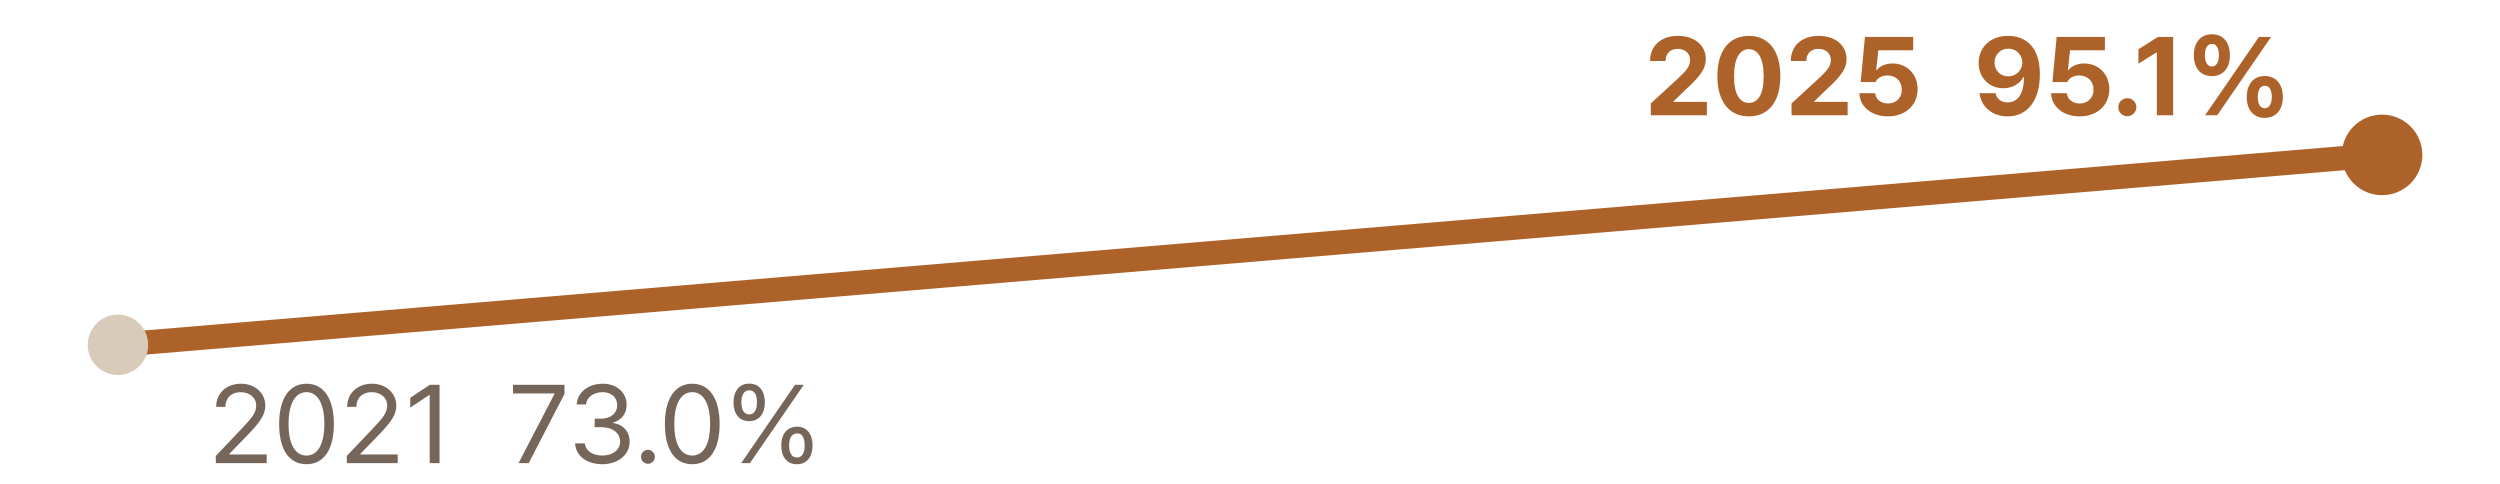
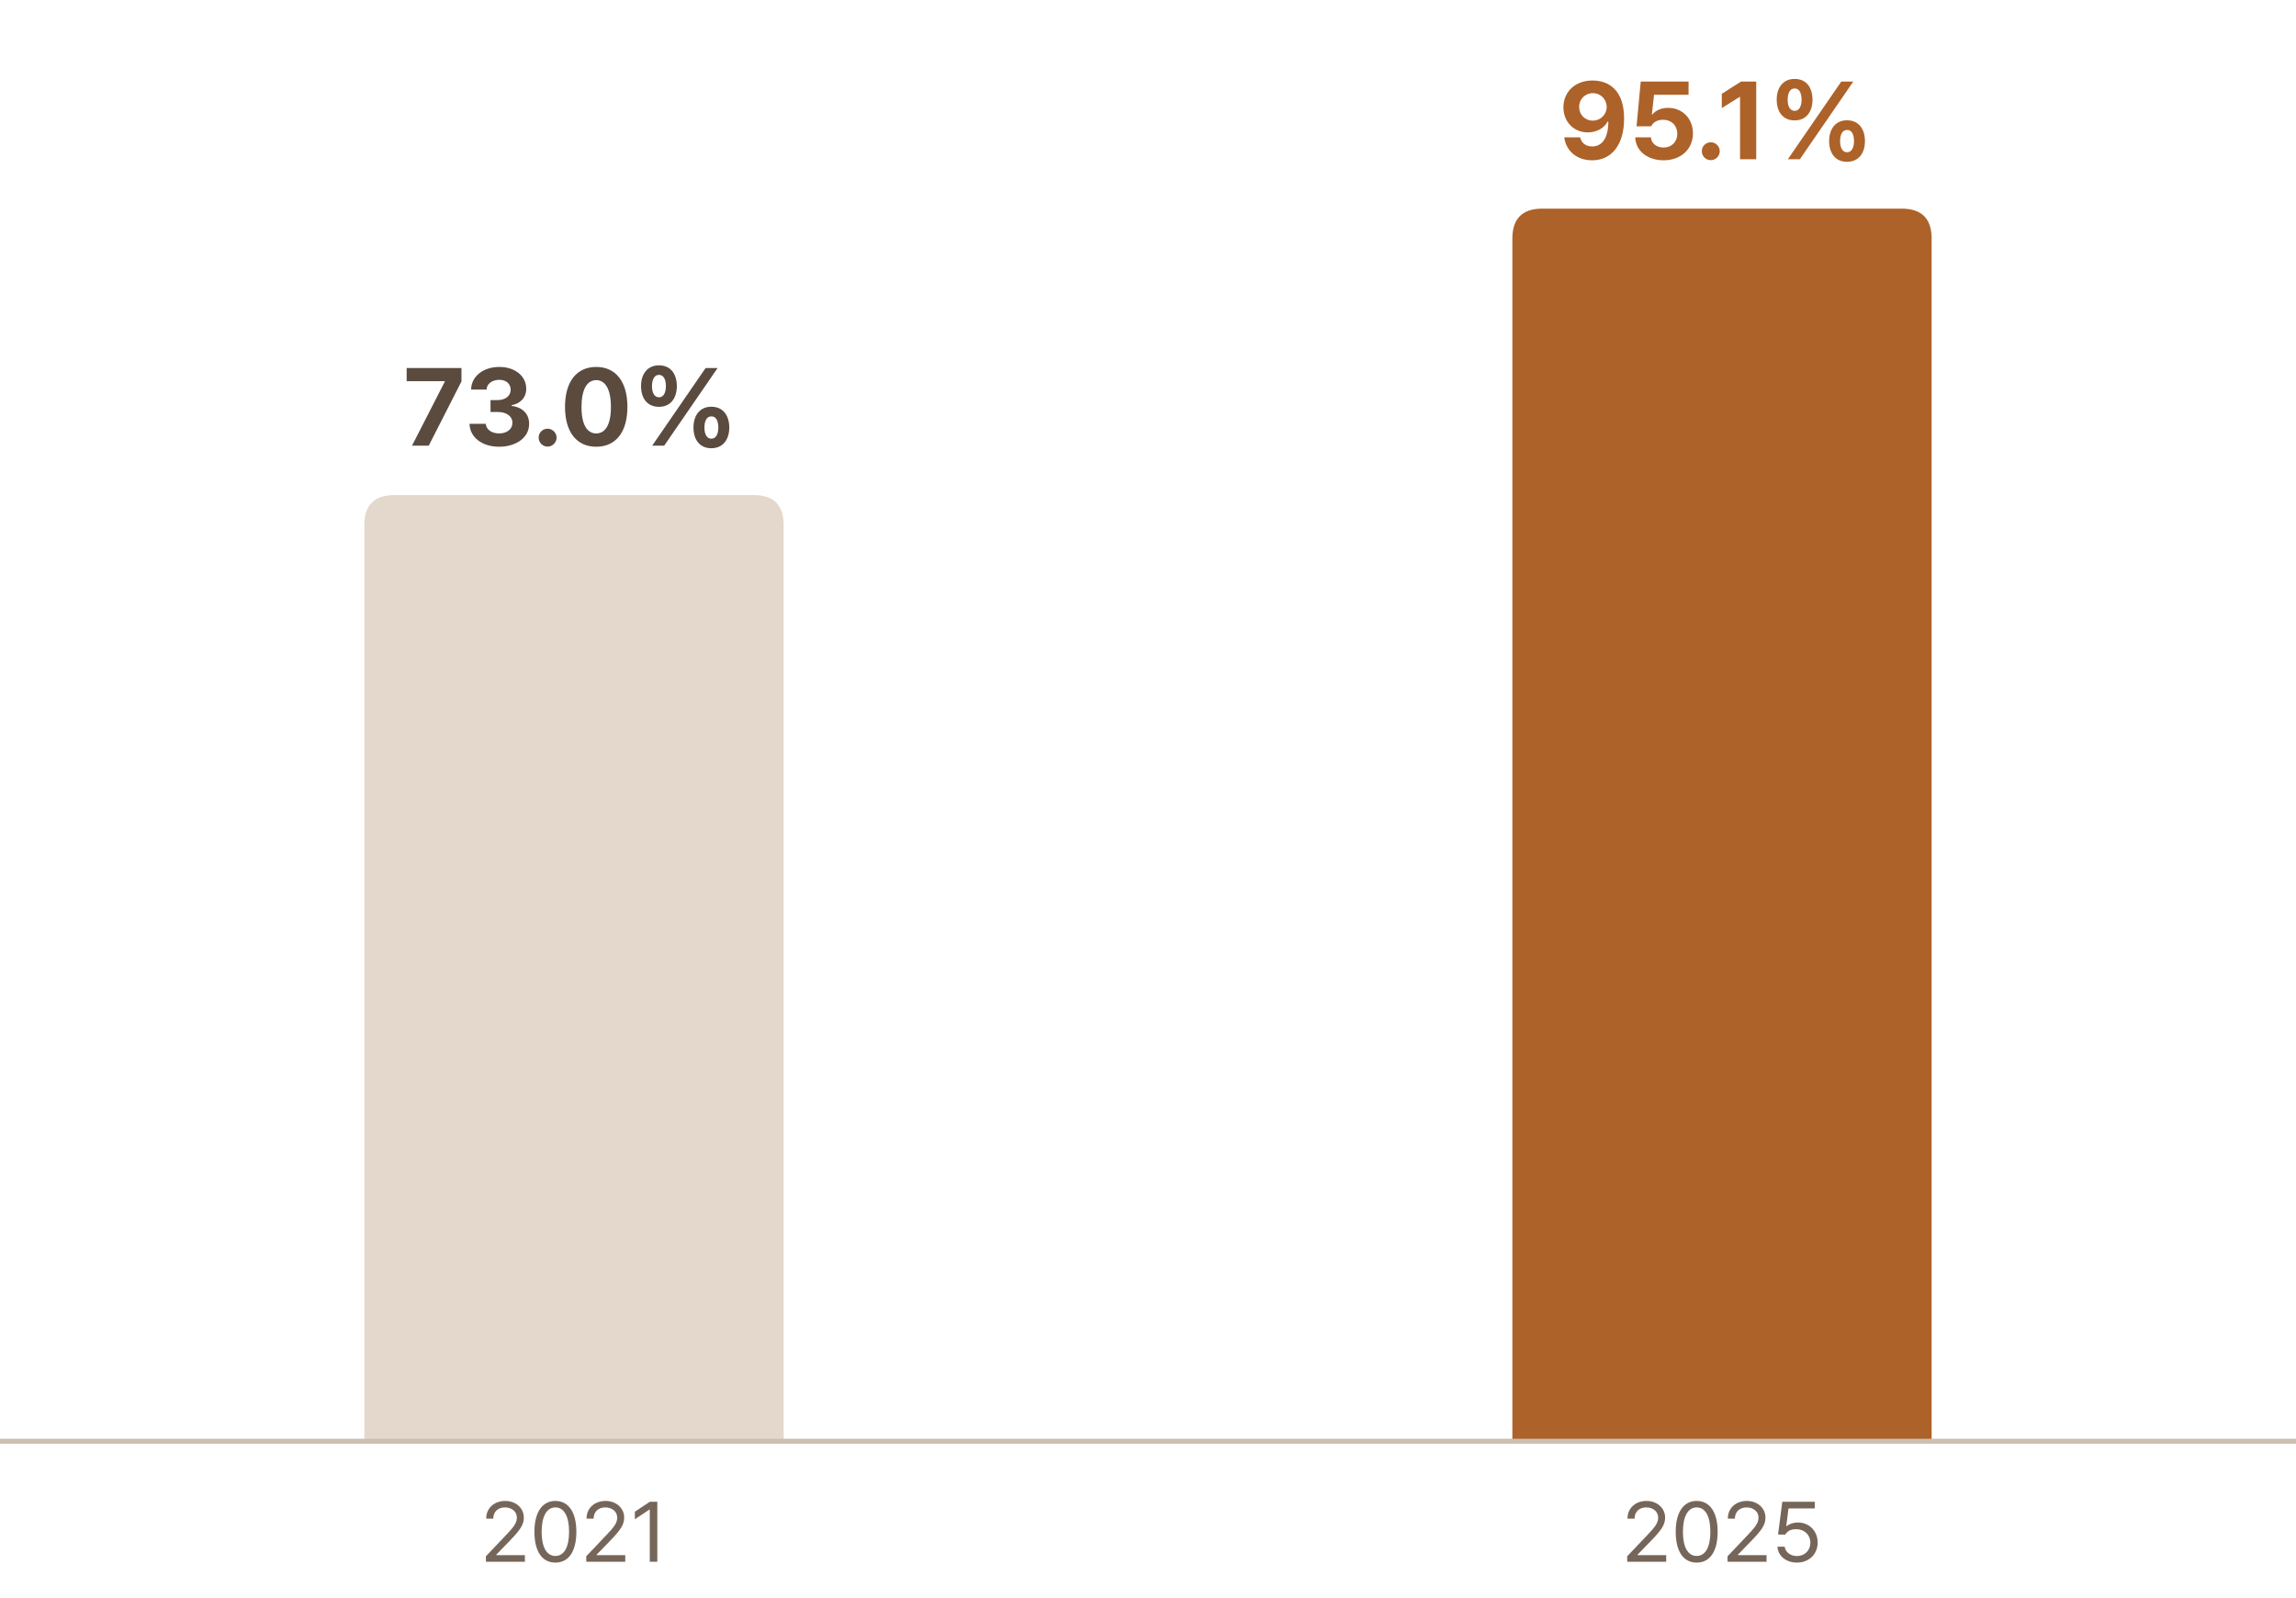
- <svg xmlns="http://www.w3.org/2000/svg" xmlns:xlink="http://www.w3.org/1999/xlink" width="248.25pt" height="48pt" viewBox="0 0 248.25 48" version="1.1">
+ <svg xmlns="http://www.w3.org/2000/svg" xmlns:xlink="http://www.w3.org/1999/xlink" width="345pt" height="240pt" viewBox="0 0 345 240" version="1.1">
  <defs>
    <style type="text/css">*{stroke-linejoin: round; stroke-linecap: butt}</style>
  </defs>
  <g id="figure_1">
    <g id="patch_1">
-       <path d="M 0 48  L 248.25 48  L 248.25 0  L 0 0  L 0 48  z " style="fill: none" />
+       <path d="M 0 240  L 345 240  L 345 0  L 0 0  L 0 240  z " style="fill: none" />
    </g>
    <g id="axes_1">
+       <g id="patch_2">
+         <path d="M 59.25 74.391  L 113.25 74.391  Q 117.75 74.391 117.75 78.891  L 117.75 216.562  Q 117.75 216.562 117.75 216.562  L 54.75 216.562  Q 54.75 216.562 54.75 216.562  L 54.75 78.891  Q 54.75 74.391 59.25 74.391  z " clip-path="url(#p0df680ed39)" style="fill: #e3d8cb" />
+       </g>
+       <g id="patch_3">
+         <path d="M 231.75 31.35  L 285.75 31.35  Q 290.25 31.35 290.25 35.85  L 290.25 216.562  Q 290.25 216.562 290.25 216.562  L 227.25 216.562  Q 227.25 216.562 227.25 216.562  L 227.25 35.85  Q 227.25 31.35 231.75 31.35  z " clip-path="url(#p0df680ed39)" style="fill: #ad6229" />
+       </g>
      <g id="line2d_1">
-         <path d="M 11.71 34.24  L 236.54 15.381  " clip-path="url(#pea12a5ed3c)" style="fill: none; stroke: #ad6229; stroke-width: 2.4; stroke-linecap: round" />
-       </g>
-       <g id="PathCollection_1">
-         <path d="M 11.71 37.24  C 12.506 37.24 13.269 36.924 13.831 36.361  C 14.394 35.799 14.71 35.036 14.71 34.24  C 14.71 33.444 14.394 32.681 13.831 32.119  C 13.269 31.556 12.506 31.24 11.71 31.24  C 10.914 31.24 10.151 31.556 9.589 32.119  C 9.026 32.681 8.71 33.444 8.71 34.24  C 8.71 35.036 9.026 35.799 9.589 36.361  C 10.151 36.924 10.914 37.24 11.71 37.24  z " clip-path="url(#pea12a5ed3c)" style="fill: #d9cbba" />
-         <path d="M 236.54 19.381  C 237.601 19.381 238.618 18.96 239.369 18.21  C 240.119 17.46 240.54 16.442 240.54 15.381  C 240.54 14.321 240.119 13.303 239.369 12.553  C 238.618 11.803 237.601 11.381 236.54 11.381  C 235.479 11.381 234.462 11.803 233.712 12.553  C 232.962 13.303 232.54 14.321 232.54 15.381  C 232.54 16.442 232.962 17.46 233.712 18.21  C 234.462 18.96 235.479 19.381 236.54 19.381  z " clip-path="url(#pea12a5ed3c)" style="fill: #ad6229" />
+         <path d="M 0 216.562  L 345 216.562  " clip-path="url(#p0df680ed39)" style="fill: none; stroke: #cdbfaf; stroke-width: 0.75" />
      </g>
      <g id="text_1">
-         <g style="fill: #76665a" transform="translate(20.70311 45.98826) scale(0.11 -0.11)">
+         <g style="fill: #5b4b3f" transform="translate(60.54126 66.96597) scale(0.165 -0.165)">
+           <defs>
+             <path id="Pretendard-Bold-32d0" d="M 531 0  L 1506 0  L 3413 3744  L 3413 4525  L 219 4525  L 219 3756  L 2438 3756  L 2438 3725  L 531 0  z " transform="scale(0.015625)" />
+             <path id="Pretendard-Bold-32cc" d="M 2031 -63  C 3050 -63 3788 494 3781 1269  C 3788 1831 3419 2238 2756 2319  L 2756 2356  C 3263 2444 3619 2806 3613 3313  C 3619 4031 2988 4588 2044 4588  C 1119 4588 413 4050 400 3269  L 1300 3269  C 1313 3613 1644 3838 2044 3838  C 2444 3838 2706 3600 2706 3256  C 2706 2900 2394 2656 1950 2656  L 1531 2656  L 1531 1963  L 1950 1963  C 2481 1963 2813 1700 2806 1331  C 2813 969 2488 713 2038 713  C 1600 713 1275 938 1256 1275  L 306 1275  C 325 488 1038 -63 2031 -63  z " transform="scale(0.015625)" />
+             <path id="Pretendard-Bold-3359" d="M 906 -56  C 1181 -56 1425 181 1425 469  C 1425 756 1181 988 906 988  C 613 988 375 756 381 469  C 375 181 613 -56 906 -56  z " transform="scale(0.015625)" />
+             <path id="Pretendard-Bold-32c9" d="M 2113 -63  C 3244 -63 3931 775 3931 2263  C 3931 3738 3244 4588 2113 4588  C 981 4588 294 3744 294 2263  C 294 781 981 -63 2113 -63  z M 2113 713  C 1588 713 1250 1219 1256 2263  C 1256 3294 1588 3819 2113 3819  C 2638 3819 2969 3294 2969 2263  C 2975 1219 2638 713 2113 713  z " transform="scale(0.015625)" />
+             <path id="Pretendard-Bold-3623" d="M 1544 2263  C 2213 2263 2581 2750 2588 3469  C 2581 4188 2225 4681 1544 4681  C 881 4681 500 4188 500 3469  C 500 2756 869 2263 1544 2263  z M 1544 2819  C 1281 2819 1138 3081 1138 3469  C 1138 3850 1275 4125 1544 4125  C 1825 4125 1944 3856 1950 3469  C 1944 3081 1813 2819 1544 2819  z M 4594 -150  C 5269 -150 5638 338 5644 1056  C 5638 1775 5275 2269 4594 2269  C 3938 2269 3556 1775 3556 1056  C 3556 344 3925 -150 4594 -150  z M 4594 406  C 4338 406 4194 663 4194 1056  C 4194 1438 4331 1706 4594 1706  C 4881 1713 5000 1444 5006 1056  C 5000 663 4869 406 4594 406  z M 1150 0  L 1850 0  L 4963 4525  L 4263 4525  L 1150 0  z " transform="scale(0.015625)" />
+           </defs>
+           <use xlink:href="#Pretendard-Bold-32d0" />
+           <use xlink:href="#Pretendard-Bold-32cc" transform="translate(55.85938 0)" />
+           <use xlink:href="#Pretendard-Bold-3359" transform="translate(117.6875 0)" />
+           <use xlink:href="#Pretendard-Bold-32c9" transform="translate(143.0312 0)" />
+           <use xlink:href="#Pretendard-Bold-3623" transform="translate(209.0469 0)" />
+         </g>
+       </g>
+       <g id="text_2">
+         <g style="fill: #76665a" transform="translate(72.17395 234.675) scale(0.1275 -0.1275)">
          <defs>
            <path id="Pretendard-Regular-32cb" d="M 425 0  L 3363 0  L 3363 500  L 1206 500  L 1206 538  L 2244 1606  C 3044 2431 3281 2825 3281 3331  C 3281 4038 2694 4588 1875 4588  C 1056 4588 438 4050 444 3250  L 975 3250  C 975 3756 1319 4100 1856 4100  C 2363 4100 2756 3794 2756 3331  C 2756 2913 2500 2606 1963 2038  L 419 413  L 425 0  z " transform="scale(0.015625)" />
            <path id="Pretendard-Regular-32c9" d="M 1906 -63  C 2906 -63 3488 781 3488 2263  C 3488 3731 2900 4588 1906 4588  C 913 4588 325 3731 325 2263  C 325 781 900 -63 1906 -63  z M 1906 438  C 1250 438 869 1094 869 2263  C 869 3431 1256 4100 1906 4100  C 2556 4100 2938 3431 2938 2263  C 2938 1094 2556 438 1906 438  z " transform="scale(0.015625)" />
            <path id="Pretendard-Regular-32ca" d="M 2025 4525  L 1456 4525  L 331 3775  L 331 3206  L 1431 3938  L 1456 3938  L 1456 0  L 2025 0  L 2025 4525  z " transform="scale(0.015625)" />
-             <path id="Pretendard-Regular-2" transform="scale(0.015625)" />
-             <path id="Pretendard-Regular-32d0" d="M 569 0  L 1156 0  L 3225 4000  L 3225 4525  L 250 4525  L 250 4025  L 2644 4025  L 2644 3994  L 569 0  z " transform="scale(0.015625)" />
-             <path id="Pretendard-Regular-32cc" d="M 1988 -63  C 2888 -63 3569 488 3563 1231  C 3569 1806 3206 2225 2619 2319  L 2619 2350  C 3094 2481 3394 2863 3388 3375  C 3394 4025 2869 4588 2006 4588  C 1200 4588 538 4106 506 3388  L 1050 3388  C 1075 3831 1519 4100 2000 4100  C 2513 4100 2844 3794 2844 3344  C 2844 2875 2463 2569 1913 2569  L 1544 2569  L 1544 2075  L 1913 2075  C 2619 2075 3013 1725 3013 1231  C 3013 763 2575 438 1981 438  C 1444 438 1013 706 981 1138  L 413 1138  C 444 419 1088 -63 1988 -63  z " transform="scale(0.015625)" />
-             <path id="Pretendard-Regular-3359" d="M 813 -38  C 1031 -38 1213 144 1213 369  C 1213 588 1031 769 813 769  C 594 769 406 588 413 369  C 406 144 594 -38 813 -38  z " transform="scale(0.015625)" />
-             <path id="Pretendard-Regular-3623" d="M 1381 2425  C 1963 2425 2288 2863 2288 3513  C 2288 4150 1975 4594 1381 4594  C 806 4594 475 4150 475 3513  C 475 2863 794 2425 1381 2425  z M 1381 2813  C 1081 2813 931 3088 931 3513  C 931 3931 1081 4206 1381 4206  C 1700 4213 1831 3931 1831 3513  C 1831 3088 1688 2813 1381 2813  z M 4144 -63  C 4719 -69 5044 375 5044 1019  C 5044 1663 4731 2106 4144 2106  C 3569 2106 3231 1663 3238 1019  C 3231 375 3556 -69 4144 -63  z M 4144 325  C 3838 325 3688 600 3688 1019  C 3688 1444 3844 1713 4144 1719  C 4456 1725 4588 1444 4588 1019  C 4588 600 4444 325 4144 325  z M 919 0  L 1425 0  L 4538 4525  L 4031 4525  L 919 0  z " transform="scale(0.015625)" />
          </defs>
          <use xlink:href="#Pretendard-Regular-32cb" />
          <use xlink:href="#Pretendard-Regular-32c9" transform="translate(58.6875 0)" />
          <use xlink:href="#Pretendard-Regular-32cb" transform="translate(118.2656 0)" />
          <use xlink:href="#Pretendard-Regular-32ca" transform="translate(176.9531 0)" />
-           <use xlink:href="#Pretendard-Regular-2" transform="translate(220.7969 0)" />
-           <use xlink:href="#Pretendard-Regular-2" transform="translate(245.8906 0)" />
-           <use xlink:href="#Pretendard-Regular-32d0" transform="translate(270.9844 0)" />
-           <use xlink:href="#Pretendard-Regular-32cc" transform="translate(324.5 0)" />
-           <use xlink:href="#Pretendard-Regular-3359" transform="translate(384.0156 0)" />
-           <use xlink:href="#Pretendard-Regular-32c9" transform="translate(406.9219 0)" />
-           <use xlink:href="#Pretendard-Regular-3623" transform="translate(466.5 0)" />
        </g>
      </g>
-       <g id="text_2">
-         <g style="fill: #ad6229" transform="translate(163.3172 11.44801) scale(0.11 -0.11)">
+       <g id="text_3">
+         <g style="fill: #ad6229" transform="translate(234.1611 23.925) scale(0.165 -0.165)">
          <defs>
-             <path id="Pretendard-Bold-32cb" d="M 356 0  L 3594 0  L 3594 775  L 1663 775  L 1663 800  L 2350 1469  C 3281 2313 3531 2738 3531 3250  C 3531 4038 2888 4588 1919 4588  C 963 4588 306 4025 313 3138  L 1206 3138  C 1206 3569 1481 3838 1906 3838  C 2319 3838 2625 3588 2625 3188  C 2625 2831 2400 2581 1975 2175  L 350 681  L 356 0  z " transform="scale(0.015625)" />
-             <path id="Pretendard-Bold-32c9" d="M 2113 -63  C 3244 -63 3931 775 3931 2263  C 3931 3738 3244 4588 2113 4588  C 981 4588 294 3744 294 2263  C 294 781 981 -63 2113 -63  z M 2113 713  C 1588 713 1250 1219 1256 2263  C 1256 3294 1588 3819 2113 3819  C 2638 3819 2969 3294 2969 2263  C 2975 1219 2638 713 2113 713  z " transform="scale(0.015625)" />
+             <path id="Pretendard-Bold-32d2" d="M 2006 4588  C 981 4594 294 3931 294 3019  C 300 2175 900 1563 1713 1563  C 2219 1563 2663 1800 2875 2200  L 2913 2200  C 2913 1294 2588 744 1969 744  C 1606 744 1344 944 1269 1275  L 344 1275  C 438 506 1056 -63 1969 -63  C 3106 -63 3838 844 3831 2381  C 3831 4025 2944 4581 2006 4588  z M 2013 3850  C 2475 3850 2813 3481 2819 3050  C 2819 2613 2463 2250 2006 2250  C 1544 2250 1213 2600 1213 3044  C 1206 3494 1550 3850 2013 3850  z " transform="scale(0.015625)" />
            <path id="Pretendard-Bold-32ce" d="M 2019 -63  C 3038 -63 3731 594 3731 1506  C 3731 2375 3113 2994 2281 2994  C 1881 2994 1544 2838 1375 2613  L 1338 2613  L 1463 3756  L 3475 3756  L 3475 4525  L 688 4525  L 444 1919  L 1294 1919  C 1431 2175 1669 2300 2006 2300  C 2481 2294 2819 1963 2819 1481  C 2819 1013 2488 681 2019 681  C 1625 681 1300 919 1281 1275  L 369 1275  C 388 494 1075 -63 2019 -63  z " transform="scale(0.015625)" />
-             <path id="Pretendard-Bold-2" transform="scale(0.015625)" />
-             <path id="Pretendard-Bold-32d2" d="M 2006 4588  C 981 4594 294 3931 294 3019  C 300 2175 900 1563 1713 1563  C 2219 1563 2663 1800 2875 2200  L 2913 2200  C 2913 1294 2588 744 1969 744  C 1606 744 1344 944 1269 1275  L 344 1275  C 438 506 1056 -63 1969 -63  C 3106 -63 3838 844 3831 2381  C 3831 4025 2944 4581 2006 4588  z M 2013 3850  C 2475 3850 2813 3481 2819 3050  C 2819 2613 2463 2250 2006 2250  C 1544 2250 1213 2600 1213 3044  C 1206 3494 1550 3850 2013 3850  z " transform="scale(0.015625)" />
-             <path id="Pretendard-Bold-3359" d="M 906 -56  C 1181 -56 1425 181 1425 469  C 1425 756 1181 988 906 988  C 613 988 375 756 381 469  C 375 181 613 -56 906 -56  z " transform="scale(0.015625)" />
            <path id="Pretendard-Bold-32ca" d="M 2306 4525  L 1419 4525  L 300 3813  L 300 2981  L 1338 3631  L 1363 3631  L 1363 0  L 2306 0  L 2306 4525  z " transform="scale(0.015625)" />
-             <path id="Pretendard-Bold-3623" d="M 1544 2263  C 2213 2263 2581 2750 2588 3469  C 2581 4188 2225 4681 1544 4681  C 881 4681 500 4188 500 3469  C 500 2756 869 2263 1544 2263  z M 1544 2819  C 1281 2819 1138 3081 1138 3469  C 1138 3850 1275 4125 1544 4125  C 1825 4125 1944 3856 1950 3469  C 1944 3081 1813 2819 1544 2819  z M 4594 -150  C 5269 -150 5638 338 5644 1056  C 5638 1775 5275 2269 4594 2269  C 3938 2269 3556 1775 3556 1056  C 3556 344 3925 -150 4594 -150  z M 4594 406  C 4338 406 4194 663 4194 1056  C 4194 1438 4331 1706 4594 1706  C 4881 1713 5000 1444 5006 1056  C 5000 663 4869 406 4594 406  z M 1150 0  L 1850 0  L 4963 4525  L 4263 4525  L 1150 0  z " transform="scale(0.015625)" />
          </defs>
-           <use xlink:href="#Pretendard-Bold-32cb" />
-           <use xlink:href="#Pretendard-Bold-32c9" transform="translate(61.03125 0)" />
-           <use xlink:href="#Pretendard-Bold-32cb" transform="translate(127.0469 0)" />
-           <use xlink:href="#Pretendard-Bold-32ce" transform="translate(188.0781 0)" />
-           <use xlink:href="#Pretendard-Bold-2" transform="translate(250.7812 0)" />
-           <use xlink:href="#Pretendard-Bold-2" transform="translate(273.8281 0)" />
-           <use xlink:href="#Pretendard-Bold-32d2" transform="translate(296.875 0)" />
-           <use xlink:href="#Pretendard-Bold-32ce" transform="translate(361.1406 0)" />
-           <use xlink:href="#Pretendard-Bold-3359" transform="translate(421.5938 0)" />
-           <use xlink:href="#Pretendard-Bold-32ca" transform="translate(441.0312 0)" />
-           <use xlink:href="#Pretendard-Bold-3623" transform="translate(487.9062 0)" />
+           <use xlink:href="#Pretendard-Bold-32d2" />
+           <use xlink:href="#Pretendard-Bold-32ce" transform="translate(64.26562 0)" />
+           <use xlink:href="#Pretendard-Bold-3359" transform="translate(124.7188 0)" />
+           <use xlink:href="#Pretendard-Bold-32ca" transform="translate(144.1562 0)" />
+           <use xlink:href="#Pretendard-Bold-3623" transform="translate(191.0312 0)" />
+         </g>
+       </g>
+       <g id="text_4">
+         <g style="fill: #76665a" transform="translate(243.6654 234.675) scale(0.1275 -0.1275)">
+           <defs>
+             <path id="Pretendard-Regular-32ce" d="M 1900 -63  C 2800 -63 3463 569 3463 1444  C 3463 2325 2825 2963 1963 2963  C 1644 2963 1338 2856 1138 2700  L 1094 2700  L 1263 4025  L 3244 4025  L 3244 4525  L 794 4525  L 475 2050  L 1019 2050  C 1188 2344 1481 2463 1863 2456  C 2469 2450 2913 2019 2913 1431  C 2913 863 2488 431 1900 431  C 1413 431 1019 731 975 1138  L 431 1138  C 463 444 1081 -63 1900 -63  z " transform="scale(0.015625)" />
+           </defs>
+           <use xlink:href="#Pretendard-Regular-32cb" />
+           <use xlink:href="#Pretendard-Regular-32c9" transform="translate(58.6875 0)" />
+           <use xlink:href="#Pretendard-Regular-32cb" transform="translate(118.2656 0)" />
+           <use xlink:href="#Pretendard-Regular-32ce" transform="translate(176.9531 0)" />
        </g>
      </g>
    </g>
  </g>
  <defs>
-     <clipPath id="pea12a5ed3c">
-       <rect x="4.965" y="0.96" width="238.32" height="46.08" />
+     <clipPath id="p0df680ed39">
+       <rect x="0" y="0" width="345" height="240" />
    </clipPath>
  </defs>
</svg>
